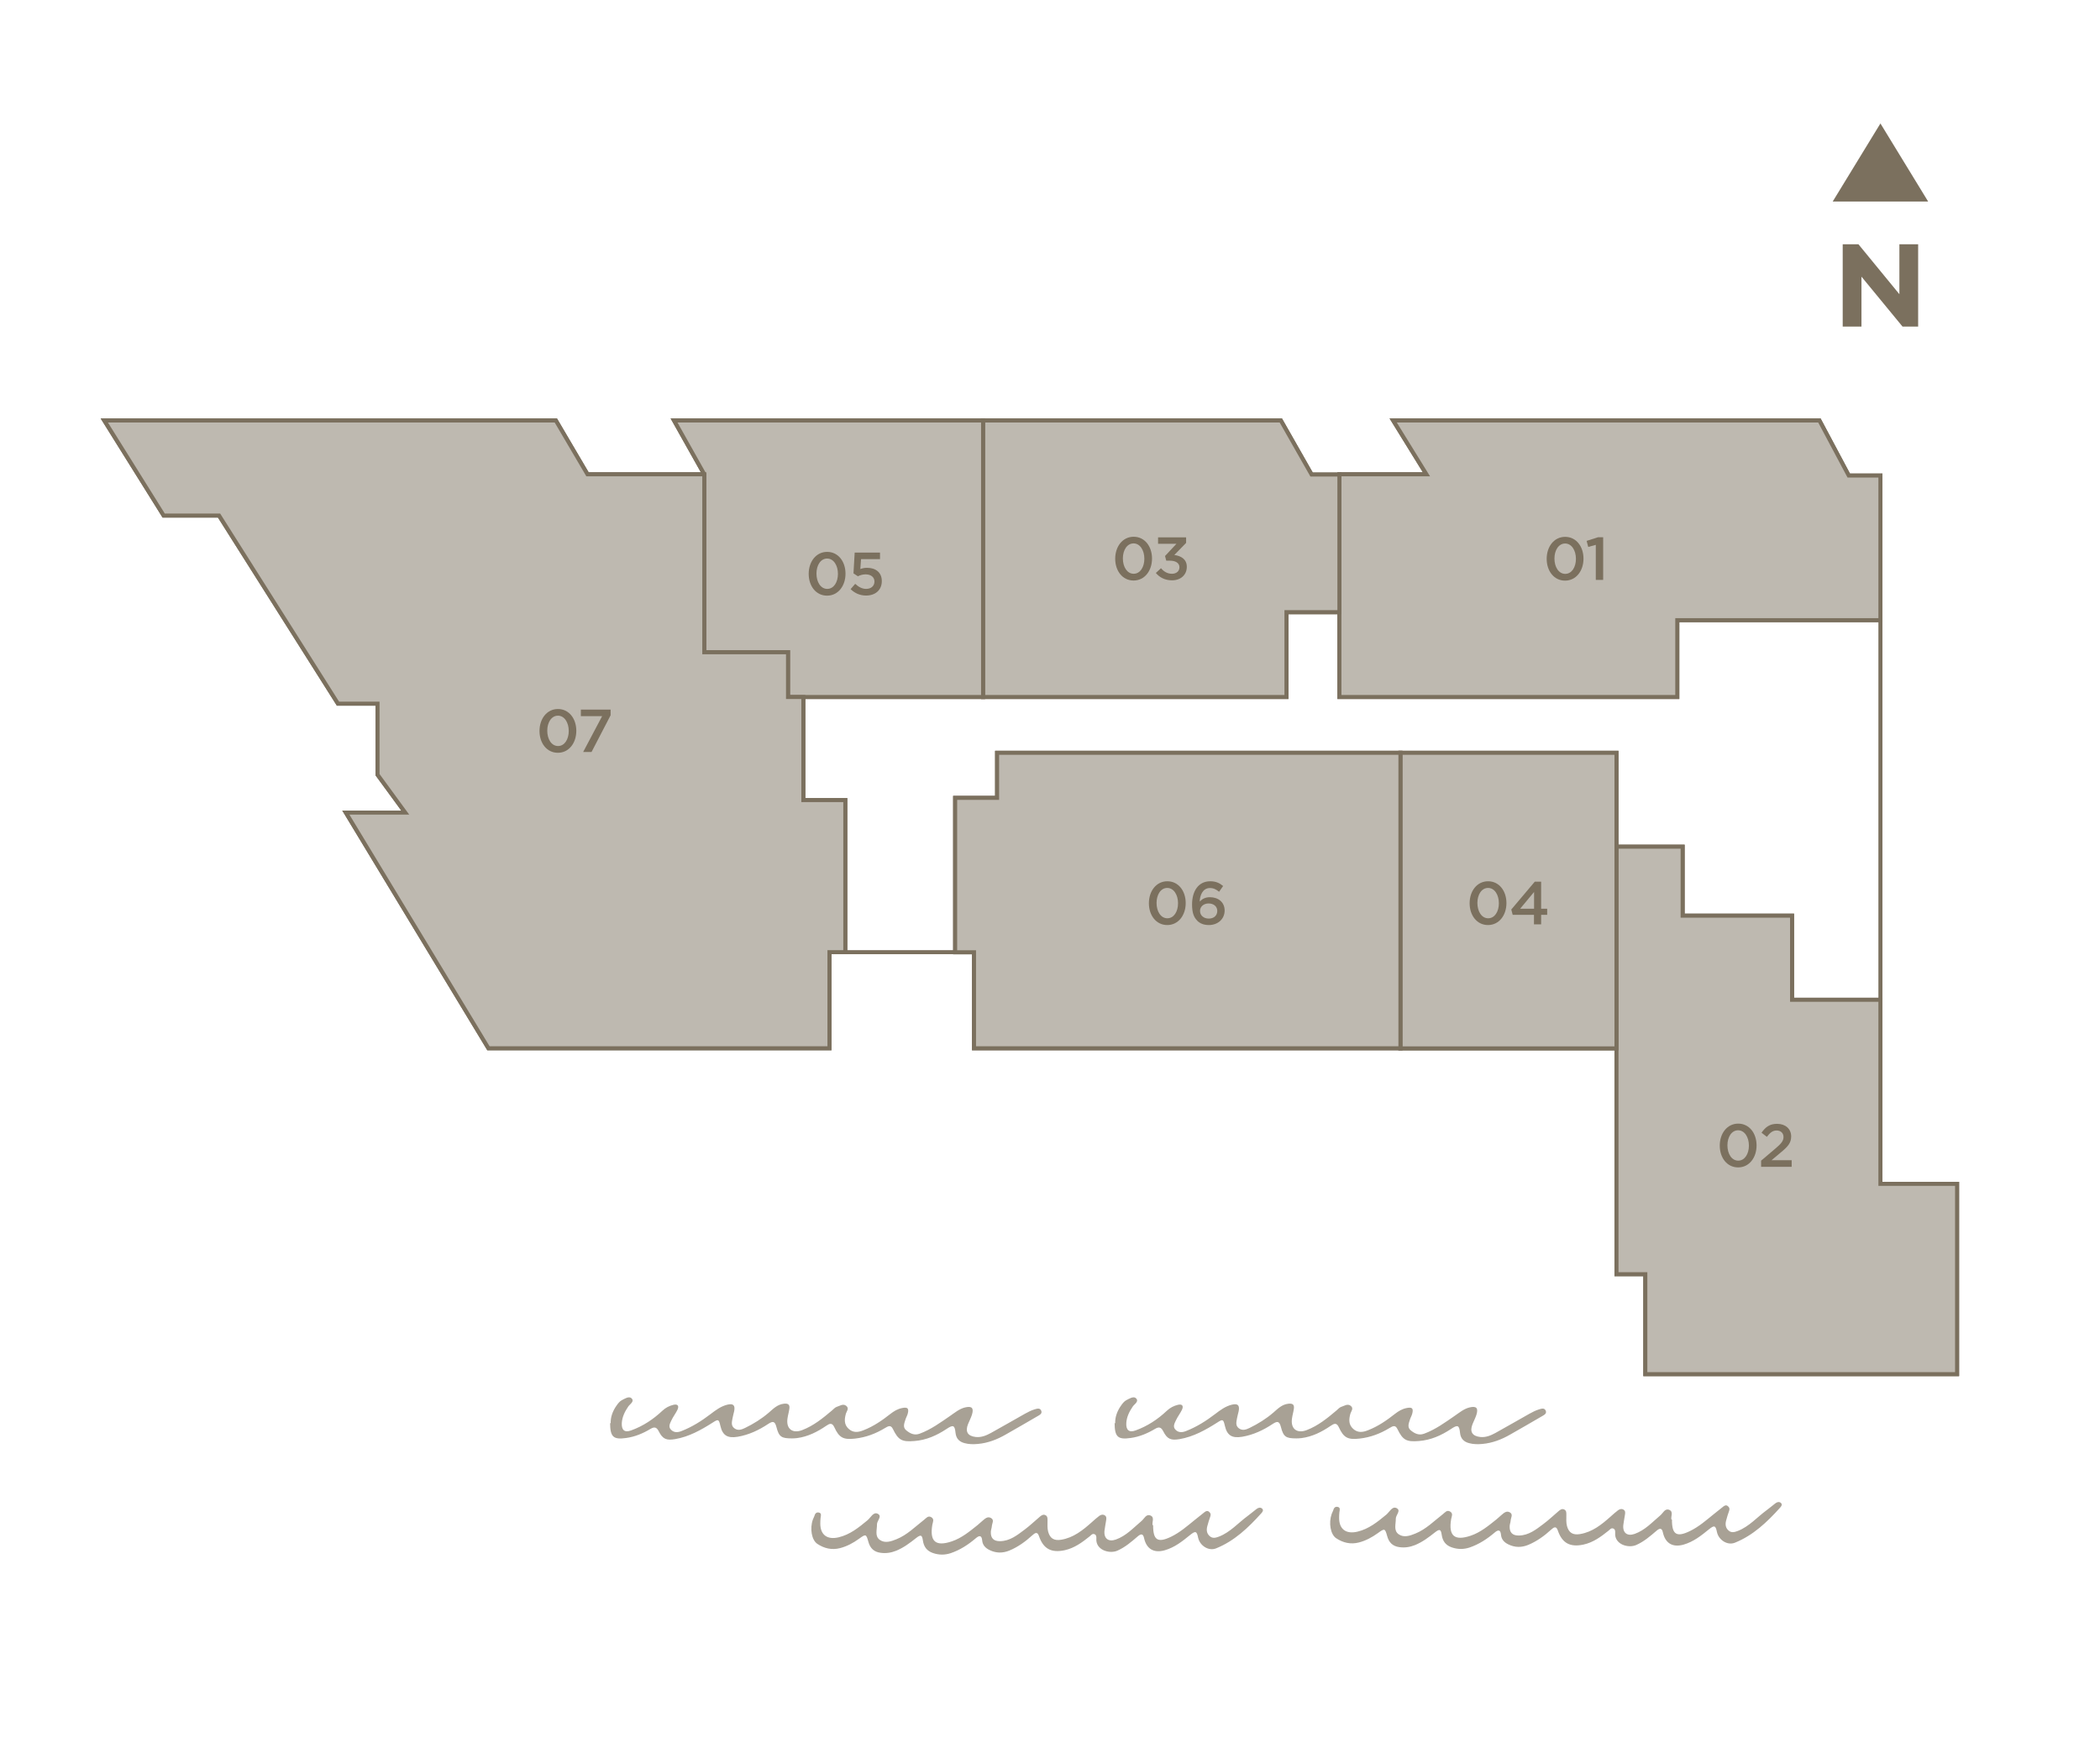
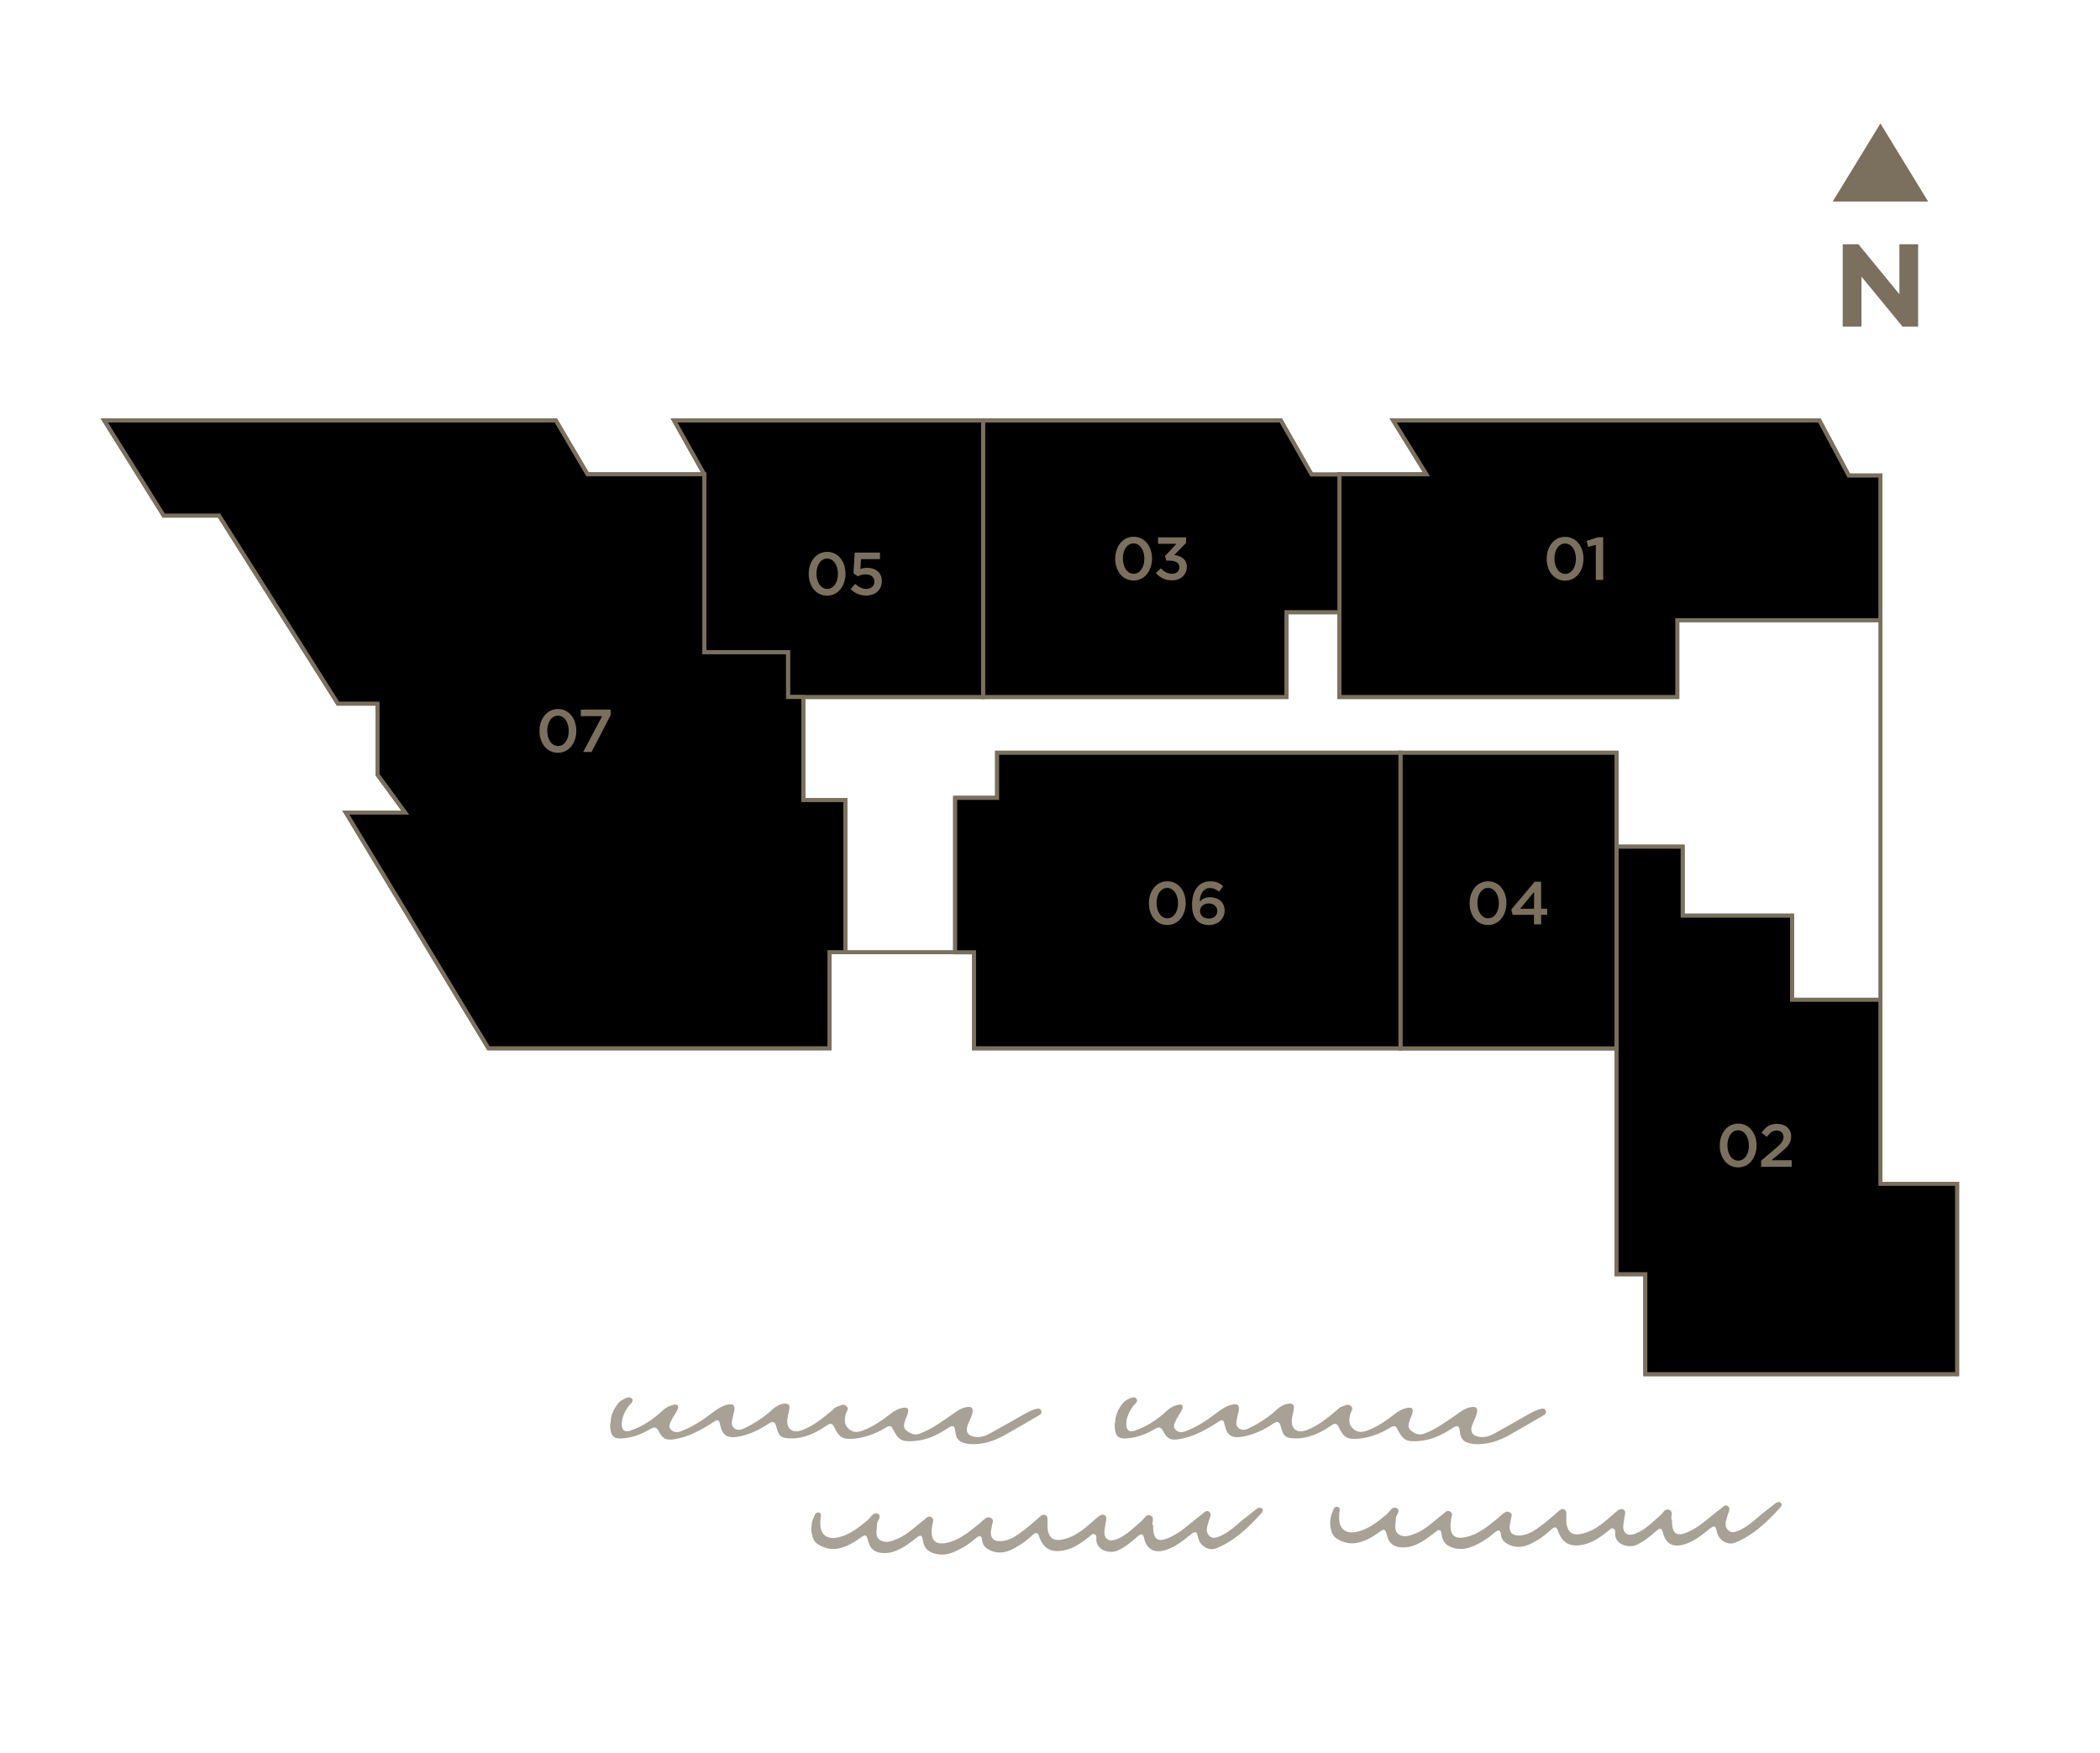
<svg xmlns="http://www.w3.org/2000/svg" viewBox="0 0 208.21 173.75">
  <g id="Base">
    <path d="M190.18,24.22v8.16h-1.55l-4.07-4.95v4.95h-1.86v-8.16h1.56l4.06,4.95v-4.95h1.86Z" style="fill:#7b705e;" />
    <path d="M114.33,151.22c-.01,1.5.46,1.79,1.78,1.15.87-.42,1.59-1.05,2.33-1.65.33-.27.66-.53.99-.79.14-.11.3-.17.46-.02.14.12.18.25.11.45-.12.32-.21.64-.3.97-.1.37-.06.73.25.99.28.24.58.16.9.04,1.14-.44,1.92-1.37,2.88-2.07.29-.21.56-.45.85-.67.16-.12.36-.19.53-.06.22.17.05.37-.06.49-1.28,1.42-2.66,2.74-4.47,3.47-.76.31-1.63-.28-1.79-1.06-.13-.65-.26-.7-.81-.25-.76.62-1.52,1.22-2.49,1.5-1.08.31-1.82-.12-2.06-1.21-.1-.49-.35-.4-.62-.17-.63.54-1.25,1.08-2.02,1.42-.79.35-2.17-.06-2.09-1.19.01-.16.01-.36-.18-.44-.22-.09-.34.1-.49.22-.75.6-1.51,1.16-2.48,1.37-1.32.28-2.11-.14-2.54-1.41-.17-.5-.43-.27-.66-.07-.68.62-1.41,1.15-2.27,1.51-.66.27-1.32.27-1.97-.05-.41-.2-.69-.49-.73-.96-.05-.52-.29-.5-.62-.22-.75.64-1.56,1.17-2.5,1.49-.58.19-1.16.19-1.75-.01-.62-.21-.92-.63-1.01-1.26-.08-.55-.21-.59-.67-.23-.62.49-1.24.96-1.98,1.26-.5.2-1.02.28-1.56.2-.65-.09-1.02-.46-1.19-1.08-.22-.79-.25-.8-.94-.3-.57.41-1.18.74-1.87.92-.82.21-1.57.03-2.25-.42-.57-.38-.76-1.52-.45-2.4.04-.12.11-.23.15-.35.06-.23.18-.41.44-.36.3.06.21.31.18.52-.02.19-.03.38-.03.57,0,1.13.69,1.63,1.81,1.37,1.14-.27,2.01-.98,2.88-1.7.31-.26.57-.85,1-.64.49.24-.08.69-.07,1.06.01.54-.24,1.17.29,1.54.51.35,1.1.15,1.64-.07,1.07-.43,1.86-1.25,2.74-1.93.21-.16.39-.44.71-.26.33.19.16.49.11.74-.28,1.67.32,2.2,1.93,1.66.98-.33,1.77-.99,2.56-1.62.16-.13.32-.28.48-.42.24-.2.5-.47.84-.28.36.2.11.53.09.8-.01.19-.09.37-.1.56-.03.63.27.95.91.94.98-.01,1.71-.6,2.43-1.14.53-.39,1-.85,1.5-1.27.16-.14.35-.28.57-.17.23.11.21.34.21.56,0,.36-.03.72.06,1.07.18.68.59.92,1.28.81,1.24-.2,2.16-.95,3.05-1.74.24-.21.47-.43.73-.62.15-.11.35-.18.54-.07.21.12.18.32.15.51-.05.34-.12.67-.16,1-.09.79.38,1.16,1.12.9,1.04-.37,1.75-1.17,2.56-1.85.26-.22.44-.7.86-.54.47.18.14.68.23.97" style="fill:#a8a195;" />
    <path d="M60.55,141.13c-.03-.58.18-1.21.59-1.78.13-.19.29-.39.48-.5.3-.16.74-.44.98-.22.35.32-.14.58-.31.83-.34.5-.6,1.02-.64,1.63-.04.7.27.98.92.74,1.17-.42,2.2-1.1,3.1-1.95.33-.31.69-.49,1.1-.59.42-.1.58.1.4.49-.17.36-.43.68-.6,1.05-.14.3-.34.64-.03.94.29.29.65.27,1.01.13,1.06-.41,2.01-1.01,2.9-1.69.51-.39,1.02-.77,1.65-.93.6-.15.81.05.69.65-.05.23-.12.45-.16.68-.06.35-.18.73.17,1,.35.27.71.15,1.08-.03.84-.41,1.63-.9,2.34-1.51.44-.38.85-.82,1.51-.89.46-.05.59.13.53.52-.04.31-.14.62-.18.93-.16,1.03.48,1.54,1.45,1.17,1.13-.43,2.05-1.18,2.96-1.95.15-.12.28-.29.45-.35.31-.09.64-.36.96-.11.33.26.03.55-.04.81-.15.55-.17,1.06.28,1.47.45.41.94.36,1.48.14.98-.38,1.84-.97,2.65-1.61.36-.28.72-.5,1.17-.59.54-.11.7.02.56.56-.05.2-.17.39-.23.59-.11.36-.29.75.08,1.06.39.32.81.53,1.34.33,1.11-.41,2.05-1.1,3.01-1.76.47-.32.91-.7,1.48-.84.67-.16.89.05.69.71-.1.32-.26.62-.39.94-.3.75-.04,1.19.76,1.28.56.06,1.05-.15,1.51-.4,1.13-.62,2.25-1.28,3.38-1.91.29-.16.6-.32.92-.42.22-.06.54-.2.68.11.14.32-.17.44-.38.57-1.04.61-2.09,1.21-3.14,1.81-.85.49-1.76.84-2.75.93-.45.04-.89.04-1.33-.08-.52-.14-.83-.45-.89-1.01-.08-.78-.23-.84-.9-.39-.97.64-2,1.1-3.18,1.19-1.23.1-1.59-.08-2.13-1.19-.22-.46-.5-.26-.78-.1-.92.56-1.9.93-2.98,1.05-1.15.13-1.57-.08-2.05-1.13-.22-.48-.48-.36-.8-.14-.88.6-1.82,1.08-2.9,1.22-.17.02-.34.03-.51.03-1.03,0-1.28-.15-1.53-1.13-.15-.58-.35-.61-.82-.3-.92.61-1.91,1.08-3.03,1.27-.99.16-1.49-.12-1.71-1.1-.15-.65-.2-.67-.77-.3-1.15.73-2.33,1.39-3.7,1.63-.87.15-1.24.01-1.64-.78-.2-.39-.41-.47-.8-.24-.75.45-1.55.79-2.43.91-1.27.18-1.58-.1-1.59-1.49" style="fill:#a8a195;" />
    <path d="M165.77,150.66c-.01,1.5.46,1.79,1.78,1.15.87-.42,1.59-1.05,2.33-1.65.33-.27.66-.53.99-.79.14-.11.3-.17.46-.02.14.12.18.25.11.45-.12.32-.21.64-.3.97-.1.37-.06.73.25.99.28.24.58.16.9.04,1.14-.44,1.92-1.37,2.88-2.07.29-.21.56-.45.85-.67.16-.12.36-.19.53-.06.22.17.05.37-.06.49-1.28,1.42-2.66,2.74-4.47,3.47-.76.31-1.63-.28-1.79-1.06-.13-.65-.26-.7-.81-.25-.76.62-1.52,1.22-2.49,1.5-1.08.31-1.82-.12-2.06-1.21-.1-.49-.35-.4-.62-.17-.63.54-1.25,1.08-2.02,1.42-.79.35-2.17-.06-2.09-1.19.01-.16.01-.36-.18-.44-.22-.09-.34.1-.49.22-.75.6-1.51,1.16-2.48,1.37-1.32.28-2.11-.14-2.54-1.41-.17-.5-.43-.27-.66-.07-.68.62-1.41,1.15-2.27,1.51-.66.27-1.32.27-1.97-.05-.41-.2-.69-.49-.73-.96-.05-.52-.29-.5-.62-.22-.75.64-1.56,1.17-2.5,1.49-.58.19-1.16.19-1.75-.01-.62-.21-.92-.63-1.01-1.26-.08-.55-.21-.59-.67-.23-.62.49-1.24.96-1.98,1.26-.5.2-1.02.28-1.56.2-.65-.09-1.02-.46-1.19-1.08-.22-.79-.25-.8-.94-.3-.57.41-1.18.74-1.87.92-.82.21-1.57.03-2.25-.42-.57-.38-.76-1.52-.45-2.4.04-.12.11-.23.15-.35.06-.23.18-.41.44-.36.3.06.21.31.18.52-.02.19-.03.38-.03.57,0,1.13.69,1.63,1.81,1.37,1.14-.27,2.01-.98,2.88-1.7.31-.26.57-.85,1-.64.49.24-.08.69-.07,1.06.01.54-.24,1.17.29,1.54.51.35,1.1.15,1.64-.07,1.07-.43,1.86-1.25,2.74-1.93.21-.16.39-.44.71-.26.33.19.16.49.11.74-.28,1.67.32,2.2,1.93,1.66.98-.33,1.77-.99,2.56-1.62.16-.13.32-.28.48-.42.24-.2.5-.47.84-.28.36.2.11.53.09.8-.01.19-.09.37-.1.56-.03.63.27.95.91.94.98-.01,1.71-.6,2.43-1.14.53-.39,1-.85,1.5-1.27.16-.14.35-.28.57-.17.23.11.21.34.21.56,0,.36-.03.72.06,1.07.18.68.59.92,1.28.81,1.24-.2,2.16-.95,3.05-1.74.24-.21.47-.43.73-.62.15-.11.35-.18.54-.07.21.12.18.32.15.51-.05.34-.12.67-.16,1-.09.79.38,1.16,1.12.9,1.04-.37,1.75-1.17,2.56-1.85.26-.22.44-.7.86-.54.47.18.14.68.23.97" style="fill:#a8a195;" />
    <path d="M110.57,141.13c-.03-.58.18-1.21.59-1.78.13-.19.29-.39.48-.5.3-.16.74-.44.98-.22.35.32-.14.58-.31.83-.34.5-.6,1.02-.64,1.63-.04.7.27.98.92.74,1.17-.42,2.2-1.1,3.1-1.95.33-.31.69-.49,1.1-.59.42-.1.58.1.4.49-.17.36-.43.68-.6,1.05-.14.3-.34.64-.03.94.29.29.65.27,1.01.13,1.06-.41,2.01-1.01,2.9-1.69.51-.39,1.02-.77,1.65-.93.6-.15.81.05.69.65-.05.23-.12.45-.16.68-.06.35-.18.73.17,1,.35.27.71.15,1.08-.03.84-.41,1.63-.9,2.34-1.51.44-.38.85-.82,1.51-.89.46-.05.59.13.53.52-.04.31-.14.62-.18.93-.16,1.03.48,1.54,1.45,1.17,1.13-.43,2.05-1.18,2.96-1.95.15-.12.28-.29.45-.35.31-.09.64-.36.96-.11.33.26.03.55-.04.81-.15.55-.17,1.06.28,1.47.45.41.94.36,1.48.14.98-.38,1.84-.97,2.65-1.61.36-.28.72-.5,1.17-.59.54-.11.7.02.56.56-.05.2-.17.39-.23.59-.11.36-.29.75.08,1.06.39.32.81.53,1.34.33,1.11-.41,2.05-1.1,3.01-1.76.47-.32.91-.7,1.48-.84.67-.16.89.05.69.71-.1.32-.26.62-.39.94-.3.75-.04,1.19.76,1.28.56.06,1.05-.15,1.51-.4,1.13-.62,2.25-1.28,3.38-1.91.29-.16.6-.32.92-.42.22-.06.54-.2.68.11.14.32-.17.44-.38.57-1.04.61-2.09,1.21-3.14,1.81-.85.49-1.76.84-2.75.93-.45.04-.89.04-1.33-.08-.52-.14-.83-.45-.89-1.01-.08-.78-.23-.84-.9-.39-.97.64-2,1.1-3.18,1.19-1.23.1-1.59-.08-2.13-1.19-.22-.46-.5-.26-.78-.1-.92.56-1.9.93-2.98,1.05-1.15.13-1.57-.08-2.05-1.13-.22-.48-.48-.36-.8-.14-.88.6-1.82,1.08-2.9,1.22-.17.02-.34.03-.51.03-1.03,0-1.28-.15-1.53-1.13-.15-.58-.35-.61-.82-.3-.92.61-1.91,1.08-3.03,1.27-.99.16-1.49-.12-1.71-1.1-.15-.65-.2-.67-.77-.3-1.15.73-2.33,1.39-3.7,1.63-.87.15-1.24.01-1.64-.78-.2-.39-.41-.47-.8-.24-.75.45-1.55.79-2.43.91-1.27.18-1.58-.1-1.59-1.49" style="fill:#a8a195;" />
    <polygon points="186.44 12.24 191.17 19.98 181.71 19.98 186.44 12.24" style="fill:#7b705e;" />
    <polygon points="10.34 41.69 16.23 51.12 21.72 51.12 33.51 69.77 37.43 69.77 37.43 76.81 40.18 80.57 34.29 80.57 48.43 103.94 82.24 103.94 82.24 94.41 83.81 94.41 83.81 79.33 79.65 79.33 79.65 69.11 78.13 69.11 78.13 64.67 69.83 64.67 69.83 47.03 58.25 47.03 55.11 41.69 10.34 41.69" style="fill:none; stroke:#7b705e; stroke-miterlimit:10; stroke-width:.4px;" />
    <polygon points="94.7 94.42 96.57 94.42 96.57 103.94 138.85 103.94 138.85 74.64 98.86 74.64 98.86 79.11 94.7 79.11 94.7 94.42" style="fill:none; stroke:#7b705e; stroke-miterlimit:10; stroke-width:.4px;" />
    <rect x="138.85" y="74.64" width="21.42" height="29.31" style="fill:none; stroke:#7b705e; stroke-miterlimit:10; stroke-width:.4px;" />
    <polygon points="160.27 126.34 163.13 126.34 163.13 136.25 194.04 136.25 194.04 117.38 186.44 117.38 186.44 99.13 177.68 99.13 177.68 90.79 166.83 90.79 166.83 83.95 160.27 83.95 160.27 126.34" style="fill:none; stroke:#7b705e; stroke-miterlimit:10; stroke-width:.4px;" />
    <polygon points="180.39 41.69 183.3 47.15 186.44 47.15 186.44 61.49 166.3 61.49 166.3 69.11 132.8 69.11 132.8 47.03 141.43 47.03 138.13 41.69 180.39 41.69" style="fill:none; stroke:#7b705e; stroke-miterlimit:10; stroke-width:.4px;" />
    <polygon points="69.83 47.03 66.83 41.69 97.47 41.69 97.47 69.11 78.13 69.11 78.13 64.67 69.83 64.67 69.83 47.03" style="fill:none; stroke:#7b705e; stroke-miterlimit:10; stroke-width:.4px;" />
    <polygon points="97.47 41.69 126.99 41.69 130.04 47.05 132.8 47.05 132.8 60.7 127.55 60.7 127.55 69.11 97.47 69.11 97.47 41.69" style="fill:none; stroke:#7b705e; stroke-miterlimit:10; stroke-width:.4px;" />
    <line x1="83.81" y1="94.41" x2="94.7" y2="94.41" style="fill:none; stroke:#7b705e; stroke-miterlimit:10; stroke-width:.4px;" />
    <line x1="186.44" y1="61.49" x2="186.44" y2="99.13" style="fill:none; stroke:#7b705e; stroke-miterlimit:10; stroke-width:.4px;" />
  </g>
-   <g id="_x30_1">
-     <polygon points="180.39 41.69 183.3 47.15 186.44 47.15 186.44 61.49 166.3 61.49 166.3 69.11 132.8 69.11 132.8 47.03 141.43 47.03 138.13 41.69 180.39 41.69" style="fill:#beb9b0; stroke:#7b705e; stroke-miterlimit:10; stroke-width:.4px;" />
+   <g id="_x30_1" class="floor" data-id="PH_01">
+     <polygon class="bg" points="180.39 41.69 183.3 47.15 186.44 47.15 186.44 61.49 166.3 61.49 166.3 69.11 132.8 69.11 132.8 47.03 141.43 47.03 138.13 41.69 180.39 41.69" style="stroke:#7b705e; stroke-miterlimit:10; stroke-width:.4px;" />
  </g>
-   <g id="_x30_2">
-     <polygon points="160.27 126.34 163.13 126.34 163.13 136.25 194.04 136.25 194.04 117.38 186.44 117.38 186.44 99.13 177.68 99.13 177.68 90.79 166.83 90.79 166.83 83.95 160.27 83.95 160.27 126.34" style="fill:#beb9b0; stroke:#7b705e; stroke-miterlimit:10; stroke-width:.4px;" />
+   <g id="_x30_2" class="floor" data-id="PH_02">
+     <polygon class="bg" points="160.27 126.34 163.13 126.34 163.13 136.25 194.04 136.25 194.04 117.38 186.44 117.38 186.44 99.13 177.68 99.13 177.68 90.79 166.83 90.79 166.83 83.95 160.27 83.95 160.27 126.34" style="stroke:#7b705e; stroke-miterlimit:10; stroke-width:.4px;" />
  </g>
-   <g id="_x30_3">
-     <polygon points="97.47 41.69 126.99 41.69 130.04 47.05 132.8 47.05 132.8 60.7 127.55 60.7 127.55 69.11 97.47 69.11 97.47 41.69" style="fill:#beb9b0; stroke:#7b705e; stroke-miterlimit:10; stroke-width:.4px;" />
+   <g id="_x30_3" class="floor" data-id="PH_03">
+     <polygon class="bg" points="97.47 41.69 126.99 41.69 130.04 47.05 132.8 47.05 132.8 60.7 127.55 60.7 127.55 69.11 97.47 69.11 97.47 41.69" style="stroke:#7b705e; stroke-miterlimit:10; stroke-width:.4px;" />
  </g>
-   <g id="_x30_4">
-     <rect x="138.85" y="74.64" width="21.42" height="29.31" style="fill:#beb9b0; stroke:#7b705e; stroke-miterlimit:10; stroke-width:.4px;" />
+   <g id="_x30_4" class="floor" data-id="PH_04">
+     <rect class="bg" x="138.85" y="74.64" width="21.42" height="29.31" style="stroke:#7b705e; stroke-miterlimit:10; stroke-width:.4px;" />
  </g>
-   <g id="_x30_5">
-     <polygon points="69.83 47.03 66.83 41.69 97.47 41.69 97.47 69.11 78.13 69.11 78.13 64.67 69.83 64.67 69.83 47.03" style="fill:#beb9b0; stroke:#7b705e; stroke-miterlimit:10; stroke-width:.4px;" />
+   <g id="_x30_5" class="floor" data-id="PH_05">
+     <polygon class="bg" points="69.83 47.03 66.83 41.69 97.47 41.69 97.47 69.11 78.13 69.11 78.13 64.67 69.83 64.67 69.83 47.03" style="stroke:#7b705e; stroke-miterlimit:10; stroke-width:.4px;" />
  </g>
-   <g id="_x30_6">
-     <polygon points="94.7 94.42 96.57 94.42 96.57 103.94 138.85 103.94 138.85 74.64 98.86 74.64 98.86 79.11 94.7 79.11 94.7 94.42" style="fill:#beb9b0; stroke:#7b705e; stroke-miterlimit:10; stroke-width:.4px;" />
+   <g id="_x30_6" class="floor" data-id="PH_06">
+     <polygon class="bg" points="94.7 94.42 96.57 94.42 96.57 103.94 138.85 103.94 138.85 74.64 98.86 74.64 98.86 79.11 94.7 79.11 94.7 94.42" style="stroke:#7b705e; stroke-miterlimit:10; stroke-width:.4px;" />
  </g>
-   <g id="_x30_7">
-     <polygon points="10.34 41.69 16.23 51.12 21.72 51.12 33.51 69.77 37.43 69.77 37.43 76.81 40.18 80.57 34.29 80.57 48.43 103.94 82.24 103.94 82.24 94.41 83.81 94.41 83.81 79.33 79.65 79.33 79.65 69.11 78.13 69.11 78.13 64.67 69.83 64.67 69.83 47.03 58.25 47.03 55.11 41.69 10.34 41.69" style="fill:#beb9b0; stroke:#7b705e; stroke-miterlimit:10; stroke-width:.4px;" />
+   <g id="_x30_7" class="floor" data-id="PH_07">
+     <polygon class="bg" points="10.34 41.69 16.23 51.12 21.72 51.12 33.51 69.77 37.43 69.77 37.43 76.81 40.18 80.57 34.29 80.57 48.43 103.94 82.24 103.94 82.24 94.41 83.81 94.41 83.81 79.33 79.65 79.33 79.65 69.11 78.13 69.11 78.13 64.67 69.83 64.67 69.83 47.03 58.25 47.03 55.11 41.69 10.34 41.69" style="stroke:#7b705e; stroke-miterlimit:10; stroke-width:.4px;" />
  </g>
  <g id="Labels">
    <path d="M113.91,89.56h0c0-1.21.73-2.18,1.83-2.18s1.82.96,1.82,2.16h0c0,1.21-.73,2.18-1.83,2.18s-1.82-.96-1.82-2.16ZM116.8,89.56h0c0-.84-.43-1.52-1.07-1.52s-1.06.66-1.06,1.49h0c0,.84.42,1.52,1.07,1.52s1.06-.67,1.06-1.49Z" style="fill:#7b705e;" />
    <path d="M118.7,91.28c-.32-.32-.51-.75-.51-1.6h0c0-1.3.61-2.3,1.8-2.3.55,0,.92.17,1.28.47l-.4.57c-.29-.23-.54-.37-.91-.37-.73,0-1,.76-1.01,1.34.25-.26.56-.43,1.01-.43.81,0,1.46.48,1.46,1.32h0c0,.85-.68,1.44-1.56,1.44-.52,0-.89-.16-1.17-.44ZM120.69,90.32h0c0-.43-.34-.74-.86-.74s-.85.34-.85.74h0c0,.44.35.76.87.76s.84-.32.84-.76Z" style="fill:#7b705e;" />
    <path d="M145.71,89.56h0c0-1.21.73-2.18,1.83-2.18s1.82.96,1.82,2.16h0c0,1.21-.73,2.18-1.83,2.18s-1.82-.96-1.82-2.16ZM148.61,89.56h0c0-.84-.43-1.52-1.07-1.52s-1.06.66-1.06,1.49h0c0,.84.42,1.52,1.07,1.52s1.06-.67,1.06-1.49Z" style="fill:#7b705e;" />
    <path d="M152.1,90.71h-2.12l-.14-.53,2.33-2.76h.63v2.68h.6v.61h-.6v.94h-.71v-.94ZM152.1,90.1v-1.66l-1.38,1.66h1.38Z" style="fill:#7b705e;" />
    <path d="M170.51,113.59h0c0-1.21.73-2.18,1.83-2.18s1.82.96,1.82,2.16h0c0,1.21-.73,2.18-1.83,2.18s-1.82-.96-1.82-2.16ZM173.4,113.59h0c0-.84-.43-1.52-1.07-1.52s-1.06.66-1.06,1.49h0c0,.84.42,1.52,1.07,1.52s1.06-.67,1.06-1.49Z" style="fill:#7b705e;" />
    <path d="M174.59,115.1l1.45-1.23c.58-.49.79-.76.79-1.13,0-.41-.29-.65-.68-.65s-.65.21-.97.63l-.53-.41c.4-.56.8-.88,1.55-.88.82,0,1.39.5,1.39,1.25h0c0,.67-.35,1.03-1.09,1.64l-.86.72h2v.65h-3.03v-.58Z" style="fill:#7b705e;" />
    <path d="M153.35,55.41h0c0-1.21.73-2.18,1.83-2.18s1.82.96,1.82,2.16h0c0,1.21-.73,2.18-1.83,2.18s-1.82-.96-1.82-2.16ZM156.25,55.41h0c0-.84-.43-1.52-1.07-1.52s-1.06.66-1.06,1.49h0c0,.84.42,1.52,1.07,1.52s1.06-.67,1.06-1.49Z" style="fill:#7b705e;" />
    <path d="M158.23,54.02l-.76.21-.16-.6,1.13-.36h.51v4.23h-.73v-3.48Z" style="fill:#7b705e;" />
    <path d="M110.57,55.4h0c0-1.21.73-2.18,1.83-2.18s1.82.96,1.82,2.16h0c0,1.21-.73,2.18-1.83,2.18s-1.82-.96-1.82-2.16ZM113.46,55.4h0c0-.84-.43-1.52-1.07-1.52s-1.06.66-1.06,1.49h0c0,.84.42,1.52,1.07,1.52s1.06-.67,1.06-1.49Z" style="fill:#7b705e;" />
    <path d="M114.59,56.82l.52-.48c.3.35.64.55,1.1.55.41,0,.73-.25.73-.64h0c0-.43-.38-.66-.97-.66h-.34l-.12-.46,1.13-1.21h-1.82v-.64h2.78v.55l-1.17,1.2c.64.08,1.24.4,1.24,1.17h0c0,.79-.59,1.34-1.47,1.34-.73,0-1.25-.31-1.61-.74Z" style="fill:#7b705e;" />
    <path d="M80.18,56.9h0c0-1.21.73-2.18,1.83-2.18s1.82.96,1.82,2.16h0c0,1.21-.73,2.18-1.83,2.18s-1.82-.96-1.82-2.16ZM83.08,56.9h0c0-.84-.43-1.52-1.07-1.52s-1.06.66-1.06,1.49h0c0,.84.42,1.52,1.07,1.52s1.06-.67,1.06-1.49Z" style="fill:#7b705e;" />
    <path d="M84.33,58.42l.46-.53c.34.31.69.5,1.08.5.5,0,.83-.29.83-.73h0c0-.44-.36-.71-.87-.71-.3,0-.56.08-.77.19l-.44-.29.12-2.06h2.51v.65h-1.88l-.07.98c.2-.07.38-.12.67-.12.82,0,1.46.43,1.46,1.32h0c0,.87-.63,1.43-1.56,1.43-.64,0-1.15-.26-1.54-.64Z" style="fill:#7b705e;" />
    <path d="M53.49,72.48h0c0-1.21.73-2.18,1.83-2.18s1.82.96,1.82,2.16h0c0,1.21-.73,2.18-1.83,2.18s-1.82-.96-1.82-2.16ZM56.39,72.48h0c0-.84-.43-1.52-1.07-1.52s-1.06.66-1.06,1.49h0c0,.84.42,1.52,1.07,1.52s1.06-.67,1.06-1.49Z" style="fill:#7b705e;" />
    <path d="M59.7,71.01h-2.11v-.65h2.95v.56l-1.89,3.64h-.83l1.88-3.55Z" style="fill:#7b705e;" />
  </g>
</svg>
